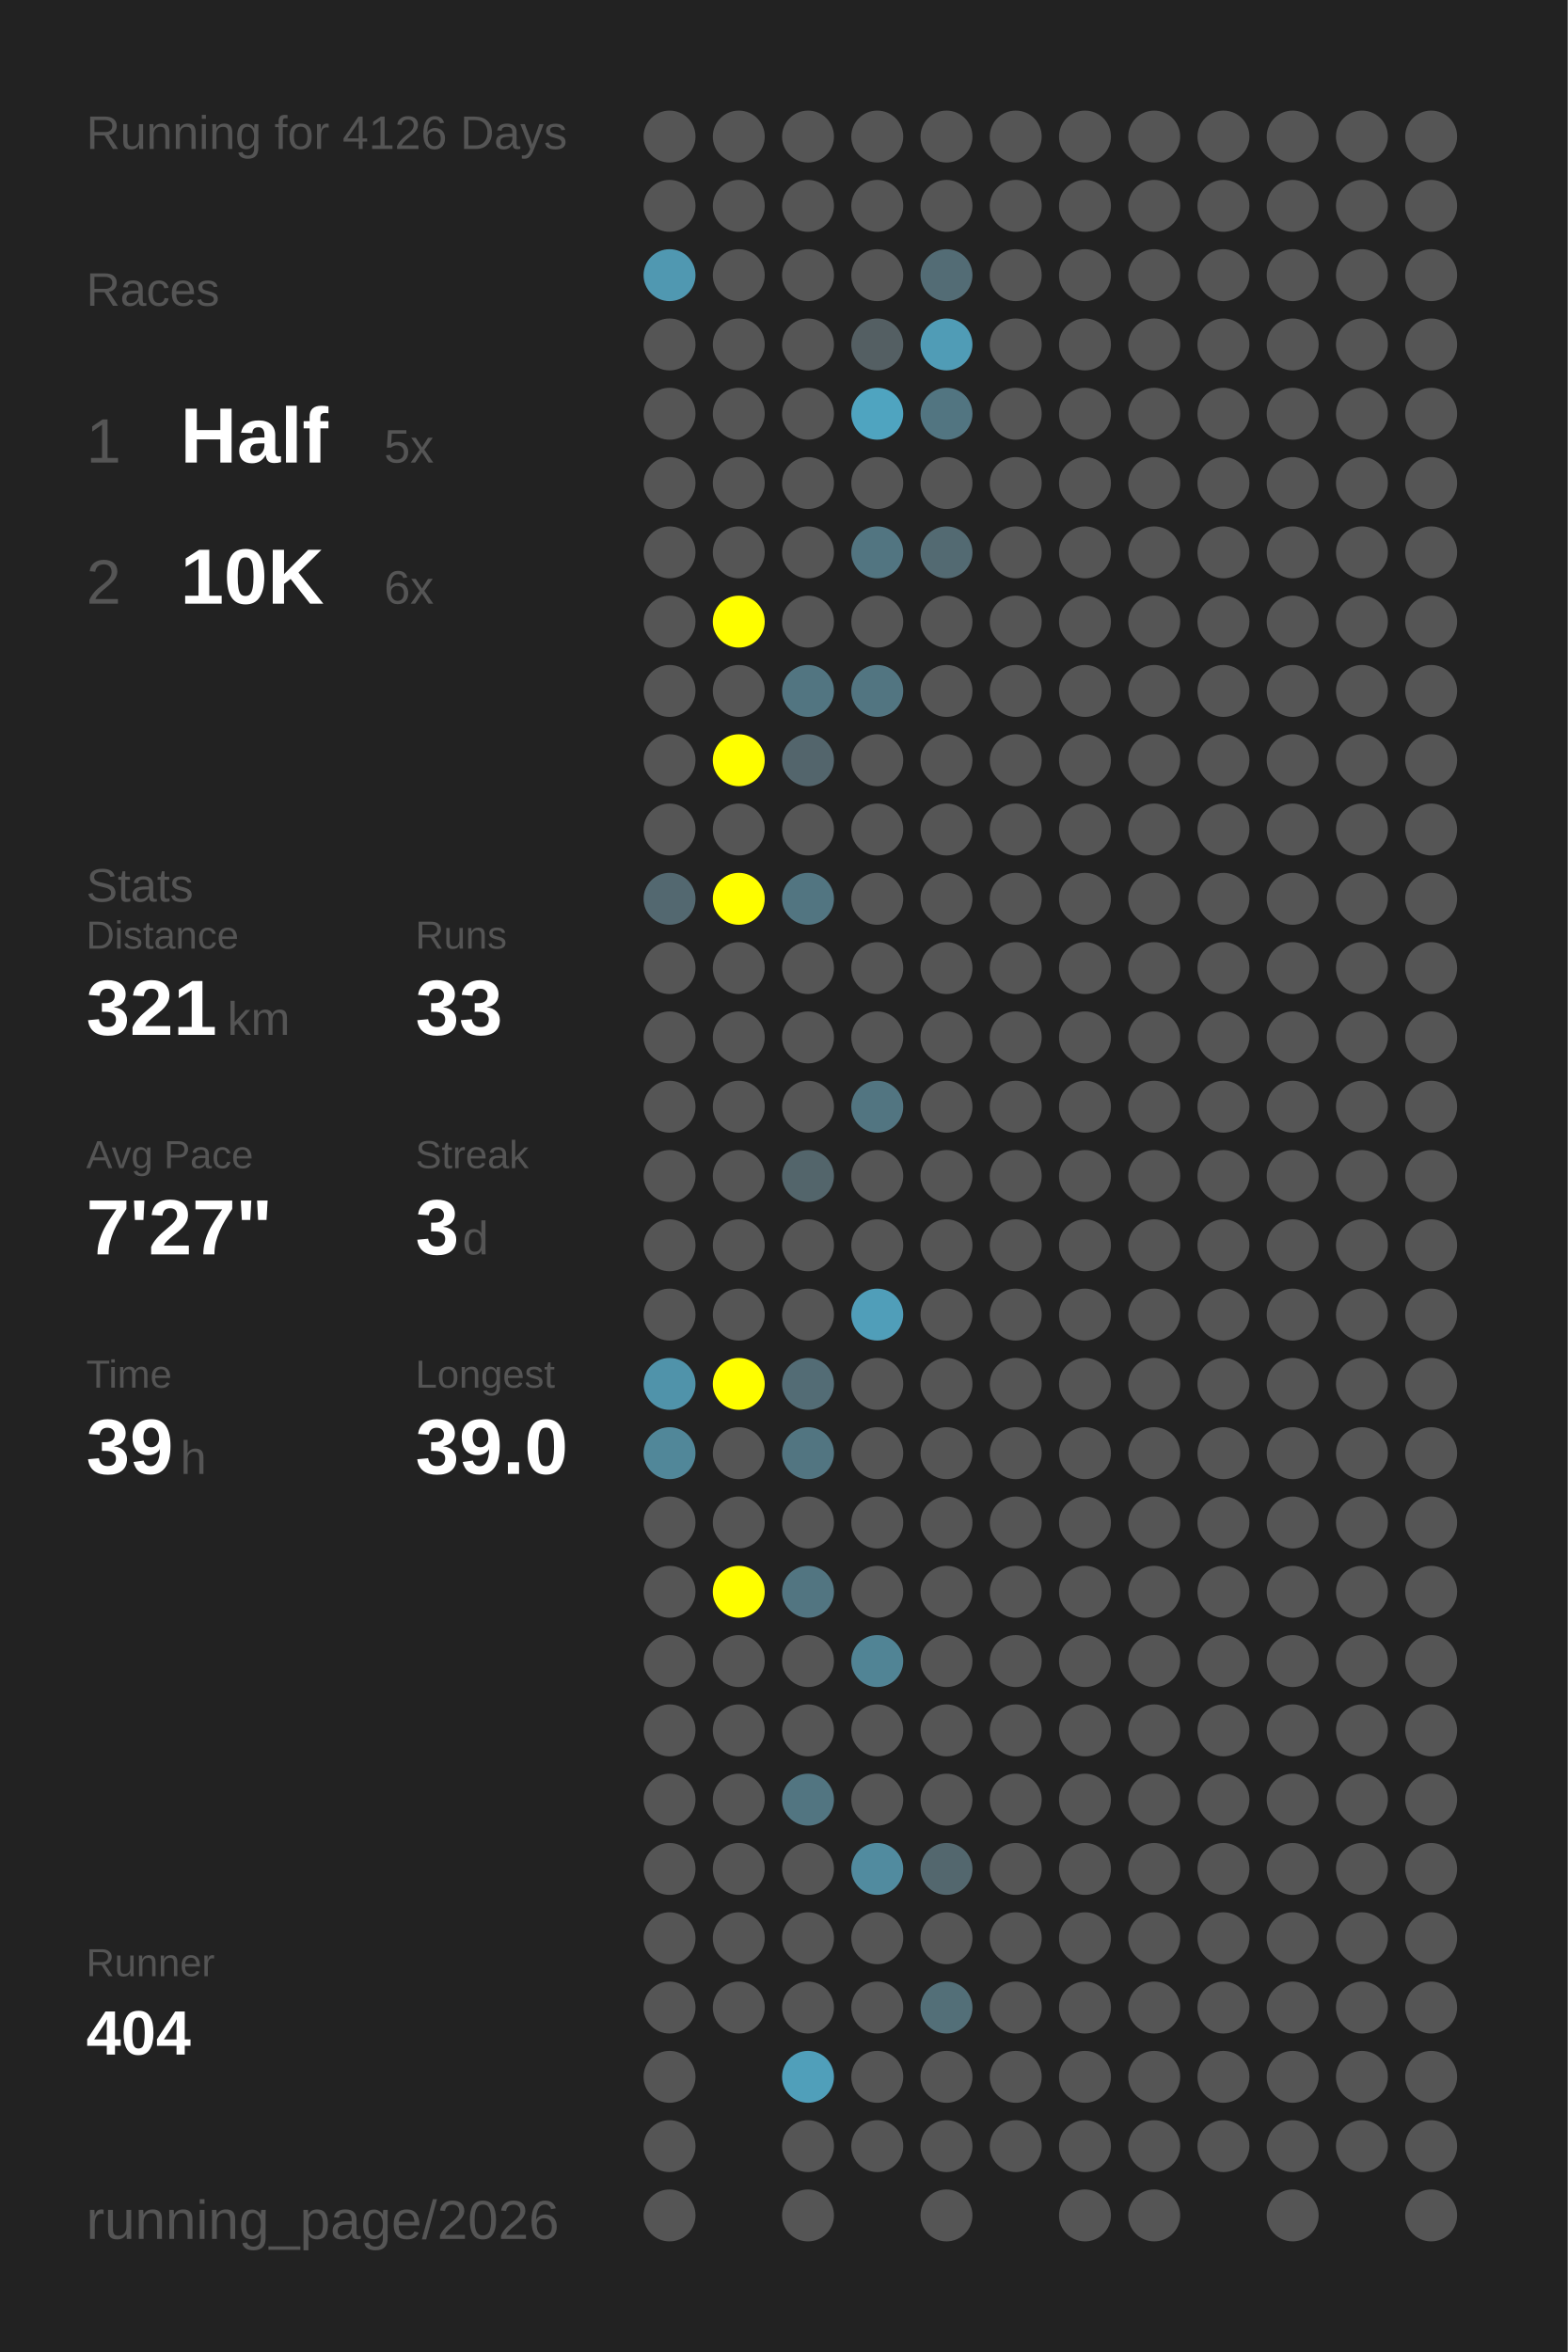
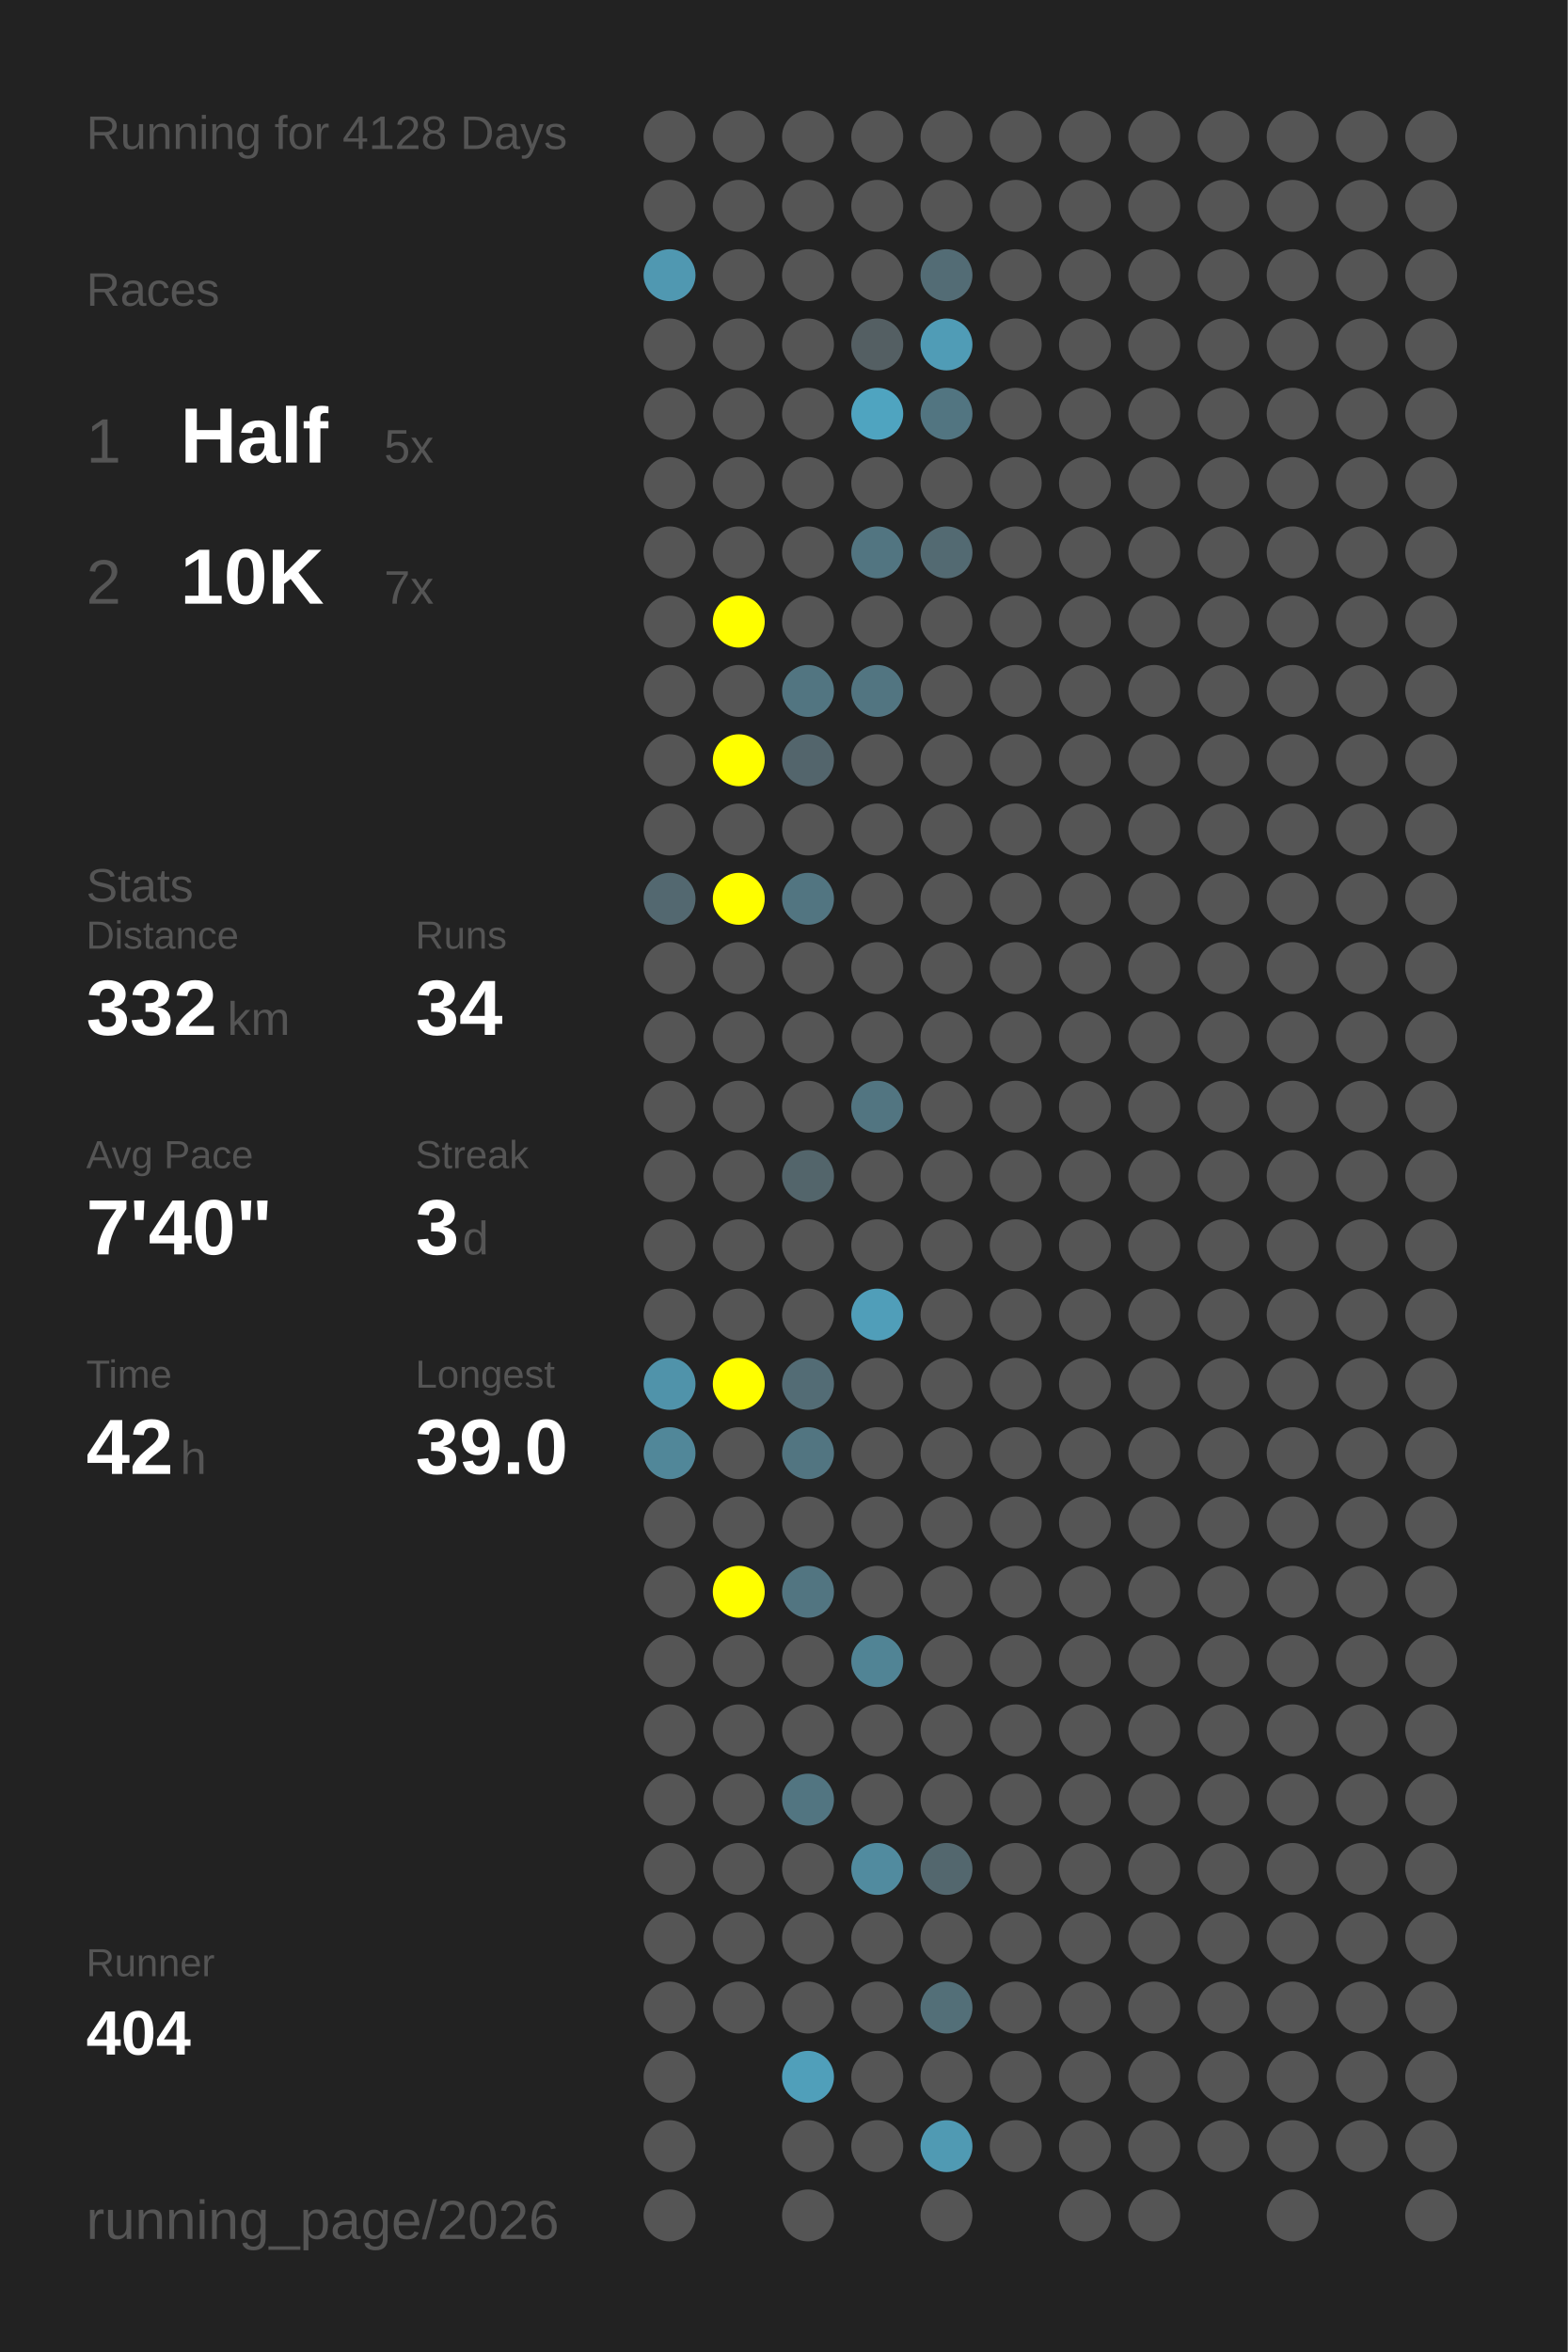
<svg xmlns="http://www.w3.org/2000/svg" baseProfile="full" height="300mm" version="1.1" viewBox="0,0,200,300" width="200mm">
  <defs />
  <rect fill="#222222" height="300" width="200" x="0" y="0" />
-   <text fill="#555555" style="font-size:6px; font-family:Arial;" x="11" y="19">Running for 4126 Days</text>
+   <text fill="#555555" style="font-size:6px; font-family:Arial;" x="11" y="19">Running for 4128 Days</text>
  <text fill="#555555" style="font-size:6px; font-family:Arial;" x="11" y="39">Races</text>
  <text fill="#555555" style="font-size:8px; font-family:Arial;" x="11" y="59">1</text>
  <text fill="#FFFFFF" style="font-size:10px; font-family:Arial; font-weight:bold;" x="23" y="59">Half</text>
  <text fill="#555555" style="font-size:6px; font-family:Arial;" x="49" y="59">5x</text>
  <text fill="#555555" style="font-size:8px; font-family:Arial;" x="11" y="77">2</text>
  <text fill="#FFFFFF" style="font-size:10px; font-family:Arial; font-weight:bold;" x="23" y="77">10K</text>
-   <text fill="#555555" style="font-size:6px; font-family:Arial;" x="49" y="77">6x</text>
+   <text fill="#555555" style="font-size:6px; font-family:Arial;" x="49" y="77">7x</text>
  <text fill="#555555" style="font-size:6px; font-family:Arial;" x="11" y="115">Stats</text>
  <text fill="#555555" style="font-size:5px; font-family:Arial;" x="11" y="121">Distance</text>
-   <text fill="#FFFFFF" style="font-size:10px; font-family:Arial; font-weight:bold;" x="11" y="132">321</text>
+   <text fill="#FFFFFF" style="font-size:10px; font-family:Arial; font-weight:bold;" x="11" y="132">332</text>
  <text fill="#555555" style="font-size:6px; font-family:Arial;" x="29" y="132">km</text>
  <text fill="#555555" style="font-size:5px; font-family:Arial;" x="53" y="121">Runs</text>
-   <text fill="#FFFFFF" style="font-size:10px; font-family:Arial; font-weight:bold;" x="53" y="132">33</text>
+   <text fill="#FFFFFF" style="font-size:10px; font-family:Arial; font-weight:bold;" x="53" y="132">34</text>
  <text fill="#555555" style="font-size:5px; font-family:Arial;" x="11" y="149">Avg Pace</text>
-   <text fill="#FFFFFF" style="font-size:10px; font-family:Arial; font-weight:bold;" x="11" y="160">7'27"</text>
+   <text fill="#FFFFFF" style="font-size:10px; font-family:Arial; font-weight:bold;" x="11" y="160">7'40"</text>
  <text fill="#555555" style="font-size:5px; font-family:Arial;" x="53" y="149">Streak</text>
  <text fill="#FFFFFF" style="font-size:10px; font-family:Arial; font-weight:bold;" x="53" y="160">3</text>
  <text fill="#555555" style="font-size:6px; font-family:Arial;" x="59" y="160">d</text>
  <text fill="#555555" style="font-size:5px; font-family:Arial;" x="11" y="177">Time</text>
-   <text fill="#FFFFFF" style="font-size:10px; font-family:Arial; font-weight:bold;" x="11" y="188">39</text>
+   <text fill="#FFFFFF" style="font-size:10px; font-family:Arial; font-weight:bold;" x="11" y="188">42</text>
  <text fill="#555555" style="font-size:6px; font-family:Arial;" x="23" y="188">h</text>
  <text fill="#555555" style="font-size:5px; font-family:Arial;" x="53" y="177">Longest</text>
  <text fill="#FFFFFF" style="font-size:10px; font-family:Arial; font-weight:bold;" x="53" y="188">39.0</text>
  <text fill="#555555" style="font-size:5px; font-family:Arial;" x="11" y="252.065">Runner</text>
  <text fill="#FFFFFF" style="font-size:8px; font-family:Arial; font-weight:bold;" x="11" y="262.065">404</text>
  <text fill="#555555" style="font-size:7px; font-family:Arial;" x="11" y="285.581">running_page/2026</text>
  <circle cx="85.417" cy="17.419" fill="#555555" r="3.312" />
  <circle cx="85.417" cy="26.258" fill="#555555" r="3.312" />
  <circle cx="85.417" cy="35.097" fill="#5098b1" r="3.312" />
  <circle cx="85.417" cy="43.935" fill="#555555" r="3.312" />
  <circle cx="85.417" cy="52.774" fill="#555555" r="3.312" />
  <circle cx="85.417" cy="61.613" fill="#555555" r="3.312" />
  <circle cx="85.417" cy="70.452" fill="#555555" r="3.312" />
  <circle cx="85.417" cy="79.29" fill="#555555" r="3.312" />
  <circle cx="85.417" cy="88.129" fill="#555555" r="3.312" />
  <circle cx="85.417" cy="96.968" fill="#555555" r="3.312" />
  <circle cx="85.417" cy="105.806" fill="#555555" r="3.312" />
  <circle cx="85.417" cy="114.645" fill="#536870" r="3.312" />
  <circle cx="85.417" cy="123.484" fill="#555555" r="3.312" />
  <circle cx="85.417" cy="132.323" fill="#555555" r="3.312" />
  <circle cx="85.417" cy="141.161" fill="#555555" r="3.312" />
  <circle cx="85.417" cy="150" fill="#555555" r="3.312" />
  <circle cx="85.417" cy="158.839" fill="#555555" r="3.312" />
  <circle cx="85.417" cy="167.677" fill="#555555" r="3.312" />
  <circle cx="85.417" cy="176.516" fill="#5093aa" r="3.312" />
  <circle cx="85.417" cy="185.355" fill="#518799" r="3.312" />
  <circle cx="85.417" cy="194.194" fill="#555555" r="3.312" />
  <circle cx="85.417" cy="203.032" fill="#555555" r="3.312" />
  <circle cx="85.417" cy="211.871" fill="#555555" r="3.312" />
  <circle cx="85.417" cy="220.71" fill="#555555" r="3.312" />
  <circle cx="85.417" cy="229.548" fill="#555555" r="3.312" />
  <circle cx="85.417" cy="238.387" fill="#555555" r="3.312" />
  <circle cx="85.417" cy="247.226" fill="#555555" r="3.312" />
  <circle cx="85.417" cy="256.065" fill="#555555" r="3.312" />
  <circle cx="85.417" cy="264.903" fill="#555555" r="3.312" />
  <circle cx="85.417" cy="273.742" fill="#555555" r="3.312" />
  <circle cx="85.417" cy="282.581" fill="#555555" r="3.312" />
  <circle cx="94.25" cy="17.419" fill="#555555" r="3.312" />
  <circle cx="94.25" cy="26.258" fill="#555555" r="3.312" />
  <circle cx="94.25" cy="35.097" fill="#555555" r="3.312" />
  <circle cx="94.25" cy="43.935" fill="#555555" r="3.312" />
  <circle cx="94.25" cy="52.774" fill="#555555" r="3.312" />
  <circle cx="94.25" cy="61.613" fill="#555555" r="3.312" />
  <circle cx="94.25" cy="70.452" fill="#555555" r="3.312" />
  <circle cx="94.25" cy="79.29" fill="#FFFF00" r="3.312" />
  <circle cx="94.25" cy="88.129" fill="#555555" r="3.312" />
  <circle cx="94.25" cy="96.968" fill="#FFFF00" r="3.312" />
  <circle cx="94.25" cy="105.806" fill="#555555" r="3.312" />
  <circle cx="94.25" cy="114.645" fill="#FFFF00" r="3.312" />
  <circle cx="94.25" cy="123.484" fill="#555555" r="3.312" />
  <circle cx="94.25" cy="132.323" fill="#555555" r="3.312" />
  <circle cx="94.25" cy="141.161" fill="#555555" r="3.312" />
  <circle cx="94.25" cy="150" fill="#555555" r="3.312" />
  <circle cx="94.25" cy="158.839" fill="#555555" r="3.312" />
  <circle cx="94.25" cy="167.677" fill="#555555" r="3.312" />
  <circle cx="94.25" cy="176.516" fill="#FFFF00" r="3.312" />
  <circle cx="94.25" cy="185.355" fill="#555555" r="3.312" />
  <circle cx="94.25" cy="194.194" fill="#555555" r="3.312" />
  <circle cx="94.25" cy="203.032" fill="#FFFF00" r="3.312" />
  <circle cx="94.25" cy="211.871" fill="#555555" r="3.312" />
  <circle cx="94.25" cy="220.71" fill="#555555" r="3.312" />
  <circle cx="94.25" cy="229.548" fill="#555555" r="3.312" />
  <circle cx="94.25" cy="238.387" fill="#555555" r="3.312" />
  <circle cx="94.25" cy="247.226" fill="#555555" r="3.312" />
  <circle cx="94.25" cy="256.065" fill="#555555" r="3.312" />
  <circle cx="103.083" cy="17.419" fill="#555555" r="3.312" />
  <circle cx="103.083" cy="26.258" fill="#555555" r="3.312" />
  <circle cx="103.083" cy="35.097" fill="#555555" r="3.312" />
  <circle cx="103.083" cy="43.935" fill="#555555" r="3.312" />
  <circle cx="103.083" cy="52.774" fill="#555555" r="3.312" />
  <circle cx="103.083" cy="61.613" fill="#555555" r="3.312" />
  <circle cx="103.083" cy="70.452" fill="#555555" r="3.312" />
  <circle cx="103.083" cy="79.29" fill="#555555" r="3.312" />
  <circle cx="103.083" cy="88.129" fill="#527581" r="3.312" />
  <circle cx="103.083" cy="96.968" fill="#53656c" r="3.312" />
  <circle cx="103.083" cy="105.806" fill="#555555" r="3.312" />
  <circle cx="103.083" cy="114.645" fill="#527581" r="3.312" />
  <circle cx="103.083" cy="123.484" fill="#555555" r="3.312" />
  <circle cx="103.083" cy="132.323" fill="#555555" r="3.312" />
  <circle cx="103.083" cy="141.161" fill="#555555" r="3.312" />
  <circle cx="103.083" cy="150" fill="#53656b" r="3.312" />
  <circle cx="103.083" cy="158.839" fill="#555555" r="3.312" />
  <circle cx="103.083" cy="167.677" fill="#555555" r="3.312" />
  <circle cx="103.083" cy="176.516" fill="#536c75" r="3.312" />
  <circle cx="103.083" cy="185.355" fill="#527581" r="3.312" />
  <circle cx="103.083" cy="194.194" fill="#555555" r="3.312" />
  <circle cx="103.083" cy="203.032" fill="#527581" r="3.312" />
  <circle cx="103.083" cy="211.871" fill="#555555" r="3.312" />
  <circle cx="103.083" cy="220.71" fill="#555555" r="3.312" />
  <circle cx="103.083" cy="229.548" fill="#527581" r="3.312" />
  <circle cx="103.083" cy="238.387" fill="#555555" r="3.312" />
  <circle cx="103.083" cy="247.226" fill="#555555" r="3.312" />
  <circle cx="103.083" cy="256.065" fill="#555555" r="3.312" />
  <circle cx="103.083" cy="264.903" fill="#509fba" r="3.312" />
  <circle cx="103.083" cy="273.742" fill="#555555" r="3.312" />
  <circle cx="103.083" cy="282.581" fill="#555555" r="3.312" />
  <circle cx="111.917" cy="17.419" fill="#555555" r="3.312" />
  <circle cx="111.917" cy="26.258" fill="#555555" r="3.312" />
  <circle cx="111.917" cy="35.097" fill="#555555" r="3.312" />
  <circle cx="111.917" cy="43.935" fill="#545f63" r="3.312" />
  <circle cx="111.917" cy="52.774" fill="#4fa4c0" r="3.312" />
  <circle cx="111.917" cy="61.613" fill="#555555" r="3.312" />
  <circle cx="111.917" cy="70.452" fill="#527581" r="3.312" />
  <circle cx="111.917" cy="79.29" fill="#555555" r="3.312" />
  <circle cx="111.917" cy="88.129" fill="#527581" r="3.312" />
  <circle cx="111.917" cy="96.968" fill="#555555" r="3.312" />
  <circle cx="111.917" cy="105.806" fill="#555555" r="3.312" />
  <circle cx="111.917" cy="114.645" fill="#555555" r="3.312" />
  <circle cx="111.917" cy="123.484" fill="#555555" r="3.312" />
  <circle cx="111.917" cy="132.323" fill="#555555" r="3.312" />
  <circle cx="111.917" cy="141.161" fill="#527581" r="3.312" />
  <circle cx="111.917" cy="150" fill="#555555" r="3.312" />
  <circle cx="111.917" cy="158.839" fill="#555555" r="3.312" />
  <circle cx="111.917" cy="167.677" fill="#509eb9" r="3.312" />
  <circle cx="111.917" cy="176.516" fill="#555555" r="3.312" />
  <circle cx="111.917" cy="185.355" fill="#555555" r="3.312" />
  <circle cx="111.917" cy="194.194" fill="#555555" r="3.312" />
  <circle cx="111.917" cy="203.032" fill="#555555" r="3.312" />
  <circle cx="111.917" cy="211.871" fill="#518495" r="3.312" />
  <circle cx="111.917" cy="220.71" fill="#555555" r="3.312" />
  <circle cx="111.917" cy="229.548" fill="#555555" r="3.312" />
  <circle cx="111.917" cy="238.387" fill="#518b9f" r="3.312" />
  <circle cx="111.917" cy="247.226" fill="#555555" r="3.312" />
  <circle cx="111.917" cy="256.065" fill="#555555" r="3.312" />
  <circle cx="111.917" cy="264.903" fill="#555555" r="3.312" />
  <circle cx="111.917" cy="273.742" fill="#555555" r="3.312" />
  <circle cx="120.75" cy="17.419" fill="#555555" r="3.312" />
  <circle cx="120.75" cy="26.258" fill="#555555" r="3.312" />
  <circle cx="120.75" cy="35.097" fill="#536c75" r="3.312" />
  <circle cx="120.75" cy="43.935" fill="#509cb6" r="3.312" />
  <circle cx="120.75" cy="52.774" fill="#527581" r="3.312" />
  <circle cx="120.75" cy="61.613" fill="#555555" r="3.312" />
  <circle cx="120.75" cy="70.452" fill="#536a72" r="3.312" />
  <circle cx="120.75" cy="79.29" fill="#555555" r="3.312" />
  <circle cx="120.75" cy="88.129" fill="#555555" r="3.312" />
  <circle cx="120.75" cy="96.968" fill="#555555" r="3.312" />
  <circle cx="120.75" cy="105.806" fill="#555555" r="3.312" />
  <circle cx="120.75" cy="114.645" fill="#555555" r="3.312" />
  <circle cx="120.75" cy="123.484" fill="#555555" r="3.312" />
  <circle cx="120.75" cy="132.323" fill="#555555" r="3.312" />
  <circle cx="120.75" cy="141.161" fill="#555555" r="3.312" />
  <circle cx="120.75" cy="150" fill="#555555" r="3.312" />
  <circle cx="120.75" cy="158.839" fill="#555555" r="3.312" />
  <circle cx="120.75" cy="167.677" fill="#555555" r="3.312" />
  <circle cx="120.75" cy="176.516" fill="#555555" r="3.312" />
  <circle cx="120.75" cy="185.355" fill="#555555" r="3.312" />
  <circle cx="120.75" cy="194.194" fill="#555555" r="3.312" />
  <circle cx="120.75" cy="203.032" fill="#555555" r="3.312" />
  <circle cx="120.75" cy="211.871" fill="#555555" r="3.312" />
  <circle cx="120.75" cy="220.71" fill="#555555" r="3.312" />
  <circle cx="120.75" cy="229.548" fill="#555555" r="3.312" />
  <circle cx="120.75" cy="238.387" fill="#53676e" r="3.312" />
  <circle cx="120.75" cy="247.226" fill="#555555" r="3.312" />
  <circle cx="120.75" cy="256.065" fill="#536f78" r="3.312" />
  <circle cx="120.75" cy="264.903" fill="#555555" r="3.312" />
-   <circle cx="120.75" cy="273.742" fill="#555555" r="3.312" />
+   <circle cx="120.75" cy="273.742" fill="#509ab3" r="3.312" />
  <circle cx="120.75" cy="282.581" fill="#555555" r="3.312" />
  <circle cx="129.583" cy="17.419" fill="#555555" r="3.312" />
  <circle cx="129.583" cy="26.258" fill="#555555" r="3.312" />
  <circle cx="129.583" cy="35.097" fill="#555555" r="3.312" />
  <circle cx="129.583" cy="43.935" fill="#555555" r="3.312" />
  <circle cx="129.583" cy="52.774" fill="#555555" r="3.312" />
  <circle cx="129.583" cy="61.613" fill="#555555" r="3.312" />
  <circle cx="129.583" cy="70.452" fill="#555555" r="3.312" />
  <circle cx="129.583" cy="79.29" fill="#555555" r="3.312" />
  <circle cx="129.583" cy="88.129" fill="#555555" r="3.312" />
  <circle cx="129.583" cy="96.968" fill="#555555" r="3.312" />
  <circle cx="129.583" cy="105.806" fill="#555555" r="3.312" />
  <circle cx="129.583" cy="114.645" fill="#555555" r="3.312" />
  <circle cx="129.583" cy="123.484" fill="#555555" r="3.312" />
  <circle cx="129.583" cy="132.323" fill="#555555" r="3.312" />
  <circle cx="129.583" cy="141.161" fill="#555555" r="3.312" />
  <circle cx="129.583" cy="150" fill="#555555" r="3.312" />
  <circle cx="129.583" cy="158.839" fill="#555555" r="3.312" />
  <circle cx="129.583" cy="167.677" fill="#555555" r="3.312" />
  <circle cx="129.583" cy="176.516" fill="#555555" r="3.312" />
  <circle cx="129.583" cy="185.355" fill="#555555" r="3.312" />
  <circle cx="129.583" cy="194.194" fill="#555555" r="3.312" />
  <circle cx="129.583" cy="203.032" fill="#555555" r="3.312" />
  <circle cx="129.583" cy="211.871" fill="#555555" r="3.312" />
  <circle cx="129.583" cy="220.71" fill="#555555" r="3.312" />
  <circle cx="129.583" cy="229.548" fill="#555555" r="3.312" />
  <circle cx="129.583" cy="238.387" fill="#555555" r="3.312" />
  <circle cx="129.583" cy="247.226" fill="#555555" r="3.312" />
  <circle cx="129.583" cy="256.065" fill="#555555" r="3.312" />
  <circle cx="129.583" cy="264.903" fill="#555555" r="3.312" />
  <circle cx="129.583" cy="273.742" fill="#555555" r="3.312" />
  <circle cx="138.417" cy="17.419" fill="#555555" r="3.312" />
  <circle cx="138.417" cy="26.258" fill="#555555" r="3.312" />
  <circle cx="138.417" cy="35.097" fill="#555555" r="3.312" />
  <circle cx="138.417" cy="43.935" fill="#555555" r="3.312" />
  <circle cx="138.417" cy="52.774" fill="#555555" r="3.312" />
  <circle cx="138.417" cy="61.613" fill="#555555" r="3.312" />
  <circle cx="138.417" cy="70.452" fill="#555555" r="3.312" />
  <circle cx="138.417" cy="79.29" fill="#555555" r="3.312" />
  <circle cx="138.417" cy="88.129" fill="#555555" r="3.312" />
  <circle cx="138.417" cy="96.968" fill="#555555" r="3.312" />
  <circle cx="138.417" cy="105.806" fill="#555555" r="3.312" />
  <circle cx="138.417" cy="114.645" fill="#555555" r="3.312" />
  <circle cx="138.417" cy="123.484" fill="#555555" r="3.312" />
  <circle cx="138.417" cy="132.323" fill="#555555" r="3.312" />
  <circle cx="138.417" cy="141.161" fill="#555555" r="3.312" />
  <circle cx="138.417" cy="150" fill="#555555" r="3.312" />
  <circle cx="138.417" cy="158.839" fill="#555555" r="3.312" />
  <circle cx="138.417" cy="167.677" fill="#555555" r="3.312" />
  <circle cx="138.417" cy="176.516" fill="#555555" r="3.312" />
  <circle cx="138.417" cy="185.355" fill="#555555" r="3.312" />
  <circle cx="138.417" cy="194.194" fill="#555555" r="3.312" />
  <circle cx="138.417" cy="203.032" fill="#555555" r="3.312" />
  <circle cx="138.417" cy="211.871" fill="#555555" r="3.312" />
  <circle cx="138.417" cy="220.71" fill="#555555" r="3.312" />
  <circle cx="138.417" cy="229.548" fill="#555555" r="3.312" />
  <circle cx="138.417" cy="238.387" fill="#555555" r="3.312" />
  <circle cx="138.417" cy="247.226" fill="#555555" r="3.312" />
  <circle cx="138.417" cy="256.065" fill="#555555" r="3.312" />
  <circle cx="138.417" cy="264.903" fill="#555555" r="3.312" />
  <circle cx="138.417" cy="273.742" fill="#555555" r="3.312" />
  <circle cx="138.417" cy="282.581" fill="#555555" r="3.312" />
  <circle cx="147.25" cy="17.419" fill="#555555" r="3.312" />
  <circle cx="147.25" cy="26.258" fill="#555555" r="3.312" />
  <circle cx="147.25" cy="35.097" fill="#555555" r="3.312" />
  <circle cx="147.25" cy="43.935" fill="#555555" r="3.312" />
  <circle cx="147.25" cy="52.774" fill="#555555" r="3.312" />
  <circle cx="147.25" cy="61.613" fill="#555555" r="3.312" />
  <circle cx="147.25" cy="70.452" fill="#555555" r="3.312" />
  <circle cx="147.25" cy="79.29" fill="#555555" r="3.312" />
  <circle cx="147.25" cy="88.129" fill="#555555" r="3.312" />
  <circle cx="147.25" cy="96.968" fill="#555555" r="3.312" />
  <circle cx="147.25" cy="105.806" fill="#555555" r="3.312" />
  <circle cx="147.25" cy="114.645" fill="#555555" r="3.312" />
  <circle cx="147.25" cy="123.484" fill="#555555" r="3.312" />
  <circle cx="147.25" cy="132.323" fill="#555555" r="3.312" />
  <circle cx="147.25" cy="141.161" fill="#555555" r="3.312" />
  <circle cx="147.25" cy="150" fill="#555555" r="3.312" />
  <circle cx="147.25" cy="158.839" fill="#555555" r="3.312" />
  <circle cx="147.25" cy="167.677" fill="#555555" r="3.312" />
  <circle cx="147.25" cy="176.516" fill="#555555" r="3.312" />
  <circle cx="147.25" cy="185.355" fill="#555555" r="3.312" />
  <circle cx="147.25" cy="194.194" fill="#555555" r="3.312" />
  <circle cx="147.25" cy="203.032" fill="#555555" r="3.312" />
  <circle cx="147.25" cy="211.871" fill="#555555" r="3.312" />
  <circle cx="147.25" cy="220.71" fill="#555555" r="3.312" />
  <circle cx="147.25" cy="229.548" fill="#555555" r="3.312" />
  <circle cx="147.25" cy="238.387" fill="#555555" r="3.312" />
  <circle cx="147.25" cy="247.226" fill="#555555" r="3.312" />
  <circle cx="147.25" cy="256.065" fill="#555555" r="3.312" />
  <circle cx="147.25" cy="264.903" fill="#555555" r="3.312" />
  <circle cx="147.25" cy="273.742" fill="#555555" r="3.312" />
  <circle cx="147.25" cy="282.581" fill="#555555" r="3.312" />
  <circle cx="156.083" cy="17.419" fill="#555555" r="3.312" />
  <circle cx="156.083" cy="26.258" fill="#555555" r="3.312" />
  <circle cx="156.083" cy="35.097" fill="#555555" r="3.312" />
  <circle cx="156.083" cy="43.935" fill="#555555" r="3.312" />
  <circle cx="156.083" cy="52.774" fill="#555555" r="3.312" />
  <circle cx="156.083" cy="61.613" fill="#555555" r="3.312" />
  <circle cx="156.083" cy="70.452" fill="#555555" r="3.312" />
  <circle cx="156.083" cy="79.29" fill="#555555" r="3.312" />
  <circle cx="156.083" cy="88.129" fill="#555555" r="3.312" />
  <circle cx="156.083" cy="96.968" fill="#555555" r="3.312" />
  <circle cx="156.083" cy="105.806" fill="#555555" r="3.312" />
  <circle cx="156.083" cy="114.645" fill="#555555" r="3.312" />
  <circle cx="156.083" cy="123.484" fill="#555555" r="3.312" />
  <circle cx="156.083" cy="132.323" fill="#555555" r="3.312" />
  <circle cx="156.083" cy="141.161" fill="#555555" r="3.312" />
  <circle cx="156.083" cy="150" fill="#555555" r="3.312" />
  <circle cx="156.083" cy="158.839" fill="#555555" r="3.312" />
  <circle cx="156.083" cy="167.677" fill="#555555" r="3.312" />
  <circle cx="156.083" cy="176.516" fill="#555555" r="3.312" />
  <circle cx="156.083" cy="185.355" fill="#555555" r="3.312" />
  <circle cx="156.083" cy="194.194" fill="#555555" r="3.312" />
  <circle cx="156.083" cy="203.032" fill="#555555" r="3.312" />
  <circle cx="156.083" cy="211.871" fill="#555555" r="3.312" />
  <circle cx="156.083" cy="220.71" fill="#555555" r="3.312" />
  <circle cx="156.083" cy="229.548" fill="#555555" r="3.312" />
  <circle cx="156.083" cy="238.387" fill="#555555" r="3.312" />
  <circle cx="156.083" cy="247.226" fill="#555555" r="3.312" />
  <circle cx="156.083" cy="256.065" fill="#555555" r="3.312" />
  <circle cx="156.083" cy="264.903" fill="#555555" r="3.312" />
  <circle cx="156.083" cy="273.742" fill="#555555" r="3.312" />
  <circle cx="164.917" cy="17.419" fill="#555555" r="3.312" />
  <circle cx="164.917" cy="26.258" fill="#555555" r="3.312" />
  <circle cx="164.917" cy="35.097" fill="#555555" r="3.312" />
  <circle cx="164.917" cy="43.935" fill="#555555" r="3.312" />
  <circle cx="164.917" cy="52.774" fill="#555555" r="3.312" />
  <circle cx="164.917" cy="61.613" fill="#555555" r="3.312" />
  <circle cx="164.917" cy="70.452" fill="#555555" r="3.312" />
  <circle cx="164.917" cy="79.29" fill="#555555" r="3.312" />
  <circle cx="164.917" cy="88.129" fill="#555555" r="3.312" />
  <circle cx="164.917" cy="96.968" fill="#555555" r="3.312" />
  <circle cx="164.917" cy="105.806" fill="#555555" r="3.312" />
  <circle cx="164.917" cy="114.645" fill="#555555" r="3.312" />
  <circle cx="164.917" cy="123.484" fill="#555555" r="3.312" />
  <circle cx="164.917" cy="132.323" fill="#555555" r="3.312" />
  <circle cx="164.917" cy="141.161" fill="#555555" r="3.312" />
  <circle cx="164.917" cy="150" fill="#555555" r="3.312" />
  <circle cx="164.917" cy="158.839" fill="#555555" r="3.312" />
  <circle cx="164.917" cy="167.677" fill="#555555" r="3.312" />
  <circle cx="164.917" cy="176.516" fill="#555555" r="3.312" />
  <circle cx="164.917" cy="185.355" fill="#555555" r="3.312" />
  <circle cx="164.917" cy="194.194" fill="#555555" r="3.312" />
  <circle cx="164.917" cy="203.032" fill="#555555" r="3.312" />
  <circle cx="164.917" cy="211.871" fill="#555555" r="3.312" />
  <circle cx="164.917" cy="220.71" fill="#555555" r="3.312" />
  <circle cx="164.917" cy="229.548" fill="#555555" r="3.312" />
  <circle cx="164.917" cy="238.387" fill="#555555" r="3.312" />
  <circle cx="164.917" cy="247.226" fill="#555555" r="3.312" />
  <circle cx="164.917" cy="256.065" fill="#555555" r="3.312" />
  <circle cx="164.917" cy="264.903" fill="#555555" r="3.312" />
  <circle cx="164.917" cy="273.742" fill="#555555" r="3.312" />
  <circle cx="164.917" cy="282.581" fill="#555555" r="3.312" />
  <circle cx="173.75" cy="17.419" fill="#555555" r="3.312" />
  <circle cx="173.75" cy="26.258" fill="#555555" r="3.312" />
  <circle cx="173.75" cy="35.097" fill="#555555" r="3.312" />
  <circle cx="173.75" cy="43.935" fill="#555555" r="3.312" />
  <circle cx="173.75" cy="52.774" fill="#555555" r="3.312" />
  <circle cx="173.75" cy="61.613" fill="#555555" r="3.312" />
  <circle cx="173.75" cy="70.452" fill="#555555" r="3.312" />
  <circle cx="173.75" cy="79.29" fill="#555555" r="3.312" />
  <circle cx="173.75" cy="88.129" fill="#555555" r="3.312" />
  <circle cx="173.75" cy="96.968" fill="#555555" r="3.312" />
  <circle cx="173.75" cy="105.806" fill="#555555" r="3.312" />
  <circle cx="173.75" cy="114.645" fill="#555555" r="3.312" />
  <circle cx="173.75" cy="123.484" fill="#555555" r="3.312" />
  <circle cx="173.75" cy="132.323" fill="#555555" r="3.312" />
  <circle cx="173.75" cy="141.161" fill="#555555" r="3.312" />
  <circle cx="173.75" cy="150" fill="#555555" r="3.312" />
  <circle cx="173.75" cy="158.839" fill="#555555" r="3.312" />
  <circle cx="173.75" cy="167.677" fill="#555555" r="3.312" />
  <circle cx="173.75" cy="176.516" fill="#555555" r="3.312" />
  <circle cx="173.75" cy="185.355" fill="#555555" r="3.312" />
  <circle cx="173.75" cy="194.194" fill="#555555" r="3.312" />
  <circle cx="173.75" cy="203.032" fill="#555555" r="3.312" />
  <circle cx="173.75" cy="211.871" fill="#555555" r="3.312" />
  <circle cx="173.75" cy="220.71" fill="#555555" r="3.312" />
  <circle cx="173.75" cy="229.548" fill="#555555" r="3.312" />
  <circle cx="173.75" cy="238.387" fill="#555555" r="3.312" />
  <circle cx="173.75" cy="247.226" fill="#555555" r="3.312" />
  <circle cx="173.75" cy="256.065" fill="#555555" r="3.312" />
  <circle cx="173.75" cy="264.903" fill="#555555" r="3.312" />
  <circle cx="173.75" cy="273.742" fill="#555555" r="3.312" />
  <circle cx="182.583" cy="17.419" fill="#555555" r="3.312" />
  <circle cx="182.583" cy="26.258" fill="#555555" r="3.312" />
  <circle cx="182.583" cy="35.097" fill="#555555" r="3.312" />
  <circle cx="182.583" cy="43.935" fill="#555555" r="3.312" />
  <circle cx="182.583" cy="52.774" fill="#555555" r="3.312" />
  <circle cx="182.583" cy="61.613" fill="#555555" r="3.312" />
  <circle cx="182.583" cy="70.452" fill="#555555" r="3.312" />
  <circle cx="182.583" cy="79.29" fill="#555555" r="3.312" />
  <circle cx="182.583" cy="88.129" fill="#555555" r="3.312" />
  <circle cx="182.583" cy="96.968" fill="#555555" r="3.312" />
  <circle cx="182.583" cy="105.806" fill="#555555" r="3.312" />
  <circle cx="182.583" cy="114.645" fill="#555555" r="3.312" />
  <circle cx="182.583" cy="123.484" fill="#555555" r="3.312" />
  <circle cx="182.583" cy="132.323" fill="#555555" r="3.312" />
  <circle cx="182.583" cy="141.161" fill="#555555" r="3.312" />
  <circle cx="182.583" cy="150" fill="#555555" r="3.312" />
  <circle cx="182.583" cy="158.839" fill="#555555" r="3.312" />
  <circle cx="182.583" cy="167.677" fill="#555555" r="3.312" />
  <circle cx="182.583" cy="176.516" fill="#555555" r="3.312" />
  <circle cx="182.583" cy="185.355" fill="#555555" r="3.312" />
  <circle cx="182.583" cy="194.194" fill="#555555" r="3.312" />
  <circle cx="182.583" cy="203.032" fill="#555555" r="3.312" />
  <circle cx="182.583" cy="211.871" fill="#555555" r="3.312" />
  <circle cx="182.583" cy="220.71" fill="#555555" r="3.312" />
  <circle cx="182.583" cy="229.548" fill="#555555" r="3.312" />
  <circle cx="182.583" cy="238.387" fill="#555555" r="3.312" />
  <circle cx="182.583" cy="247.226" fill="#555555" r="3.312" />
  <circle cx="182.583" cy="256.065" fill="#555555" r="3.312" />
  <circle cx="182.583" cy="264.903" fill="#555555" r="3.312" />
  <circle cx="182.583" cy="273.742" fill="#555555" r="3.312" />
  <circle cx="182.583" cy="282.581" fill="#555555" r="3.312" />
</svg>
